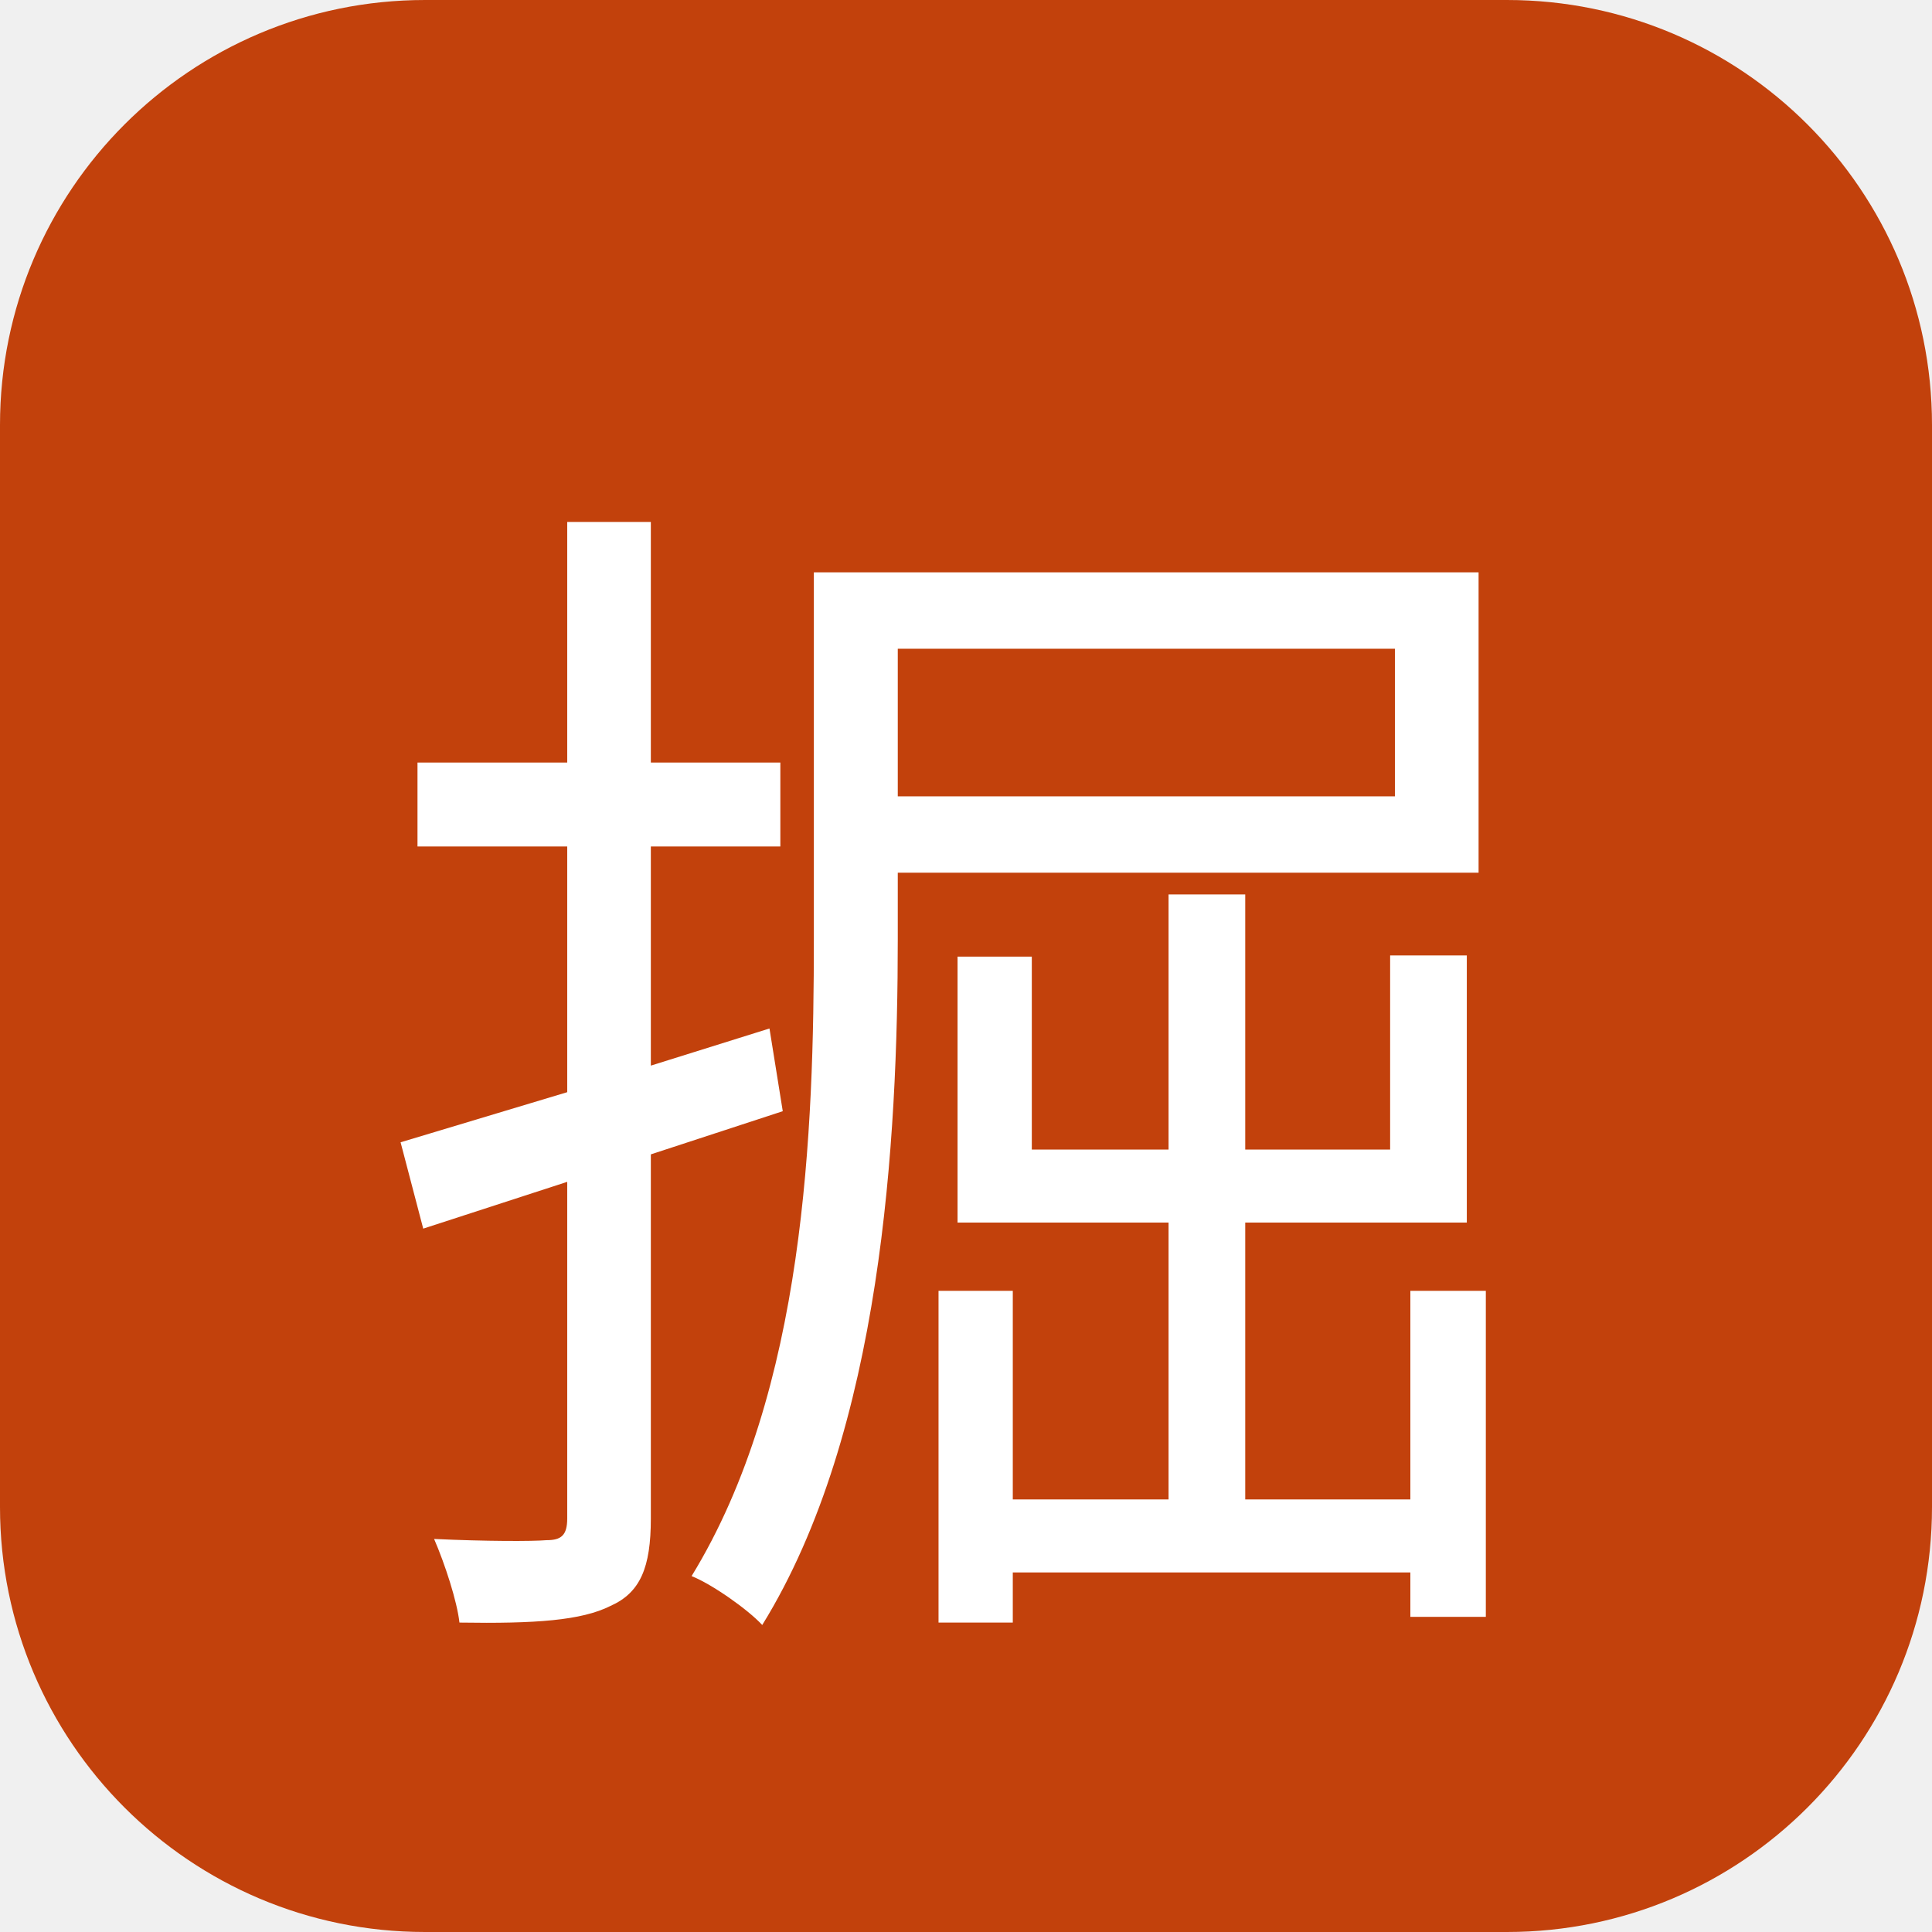
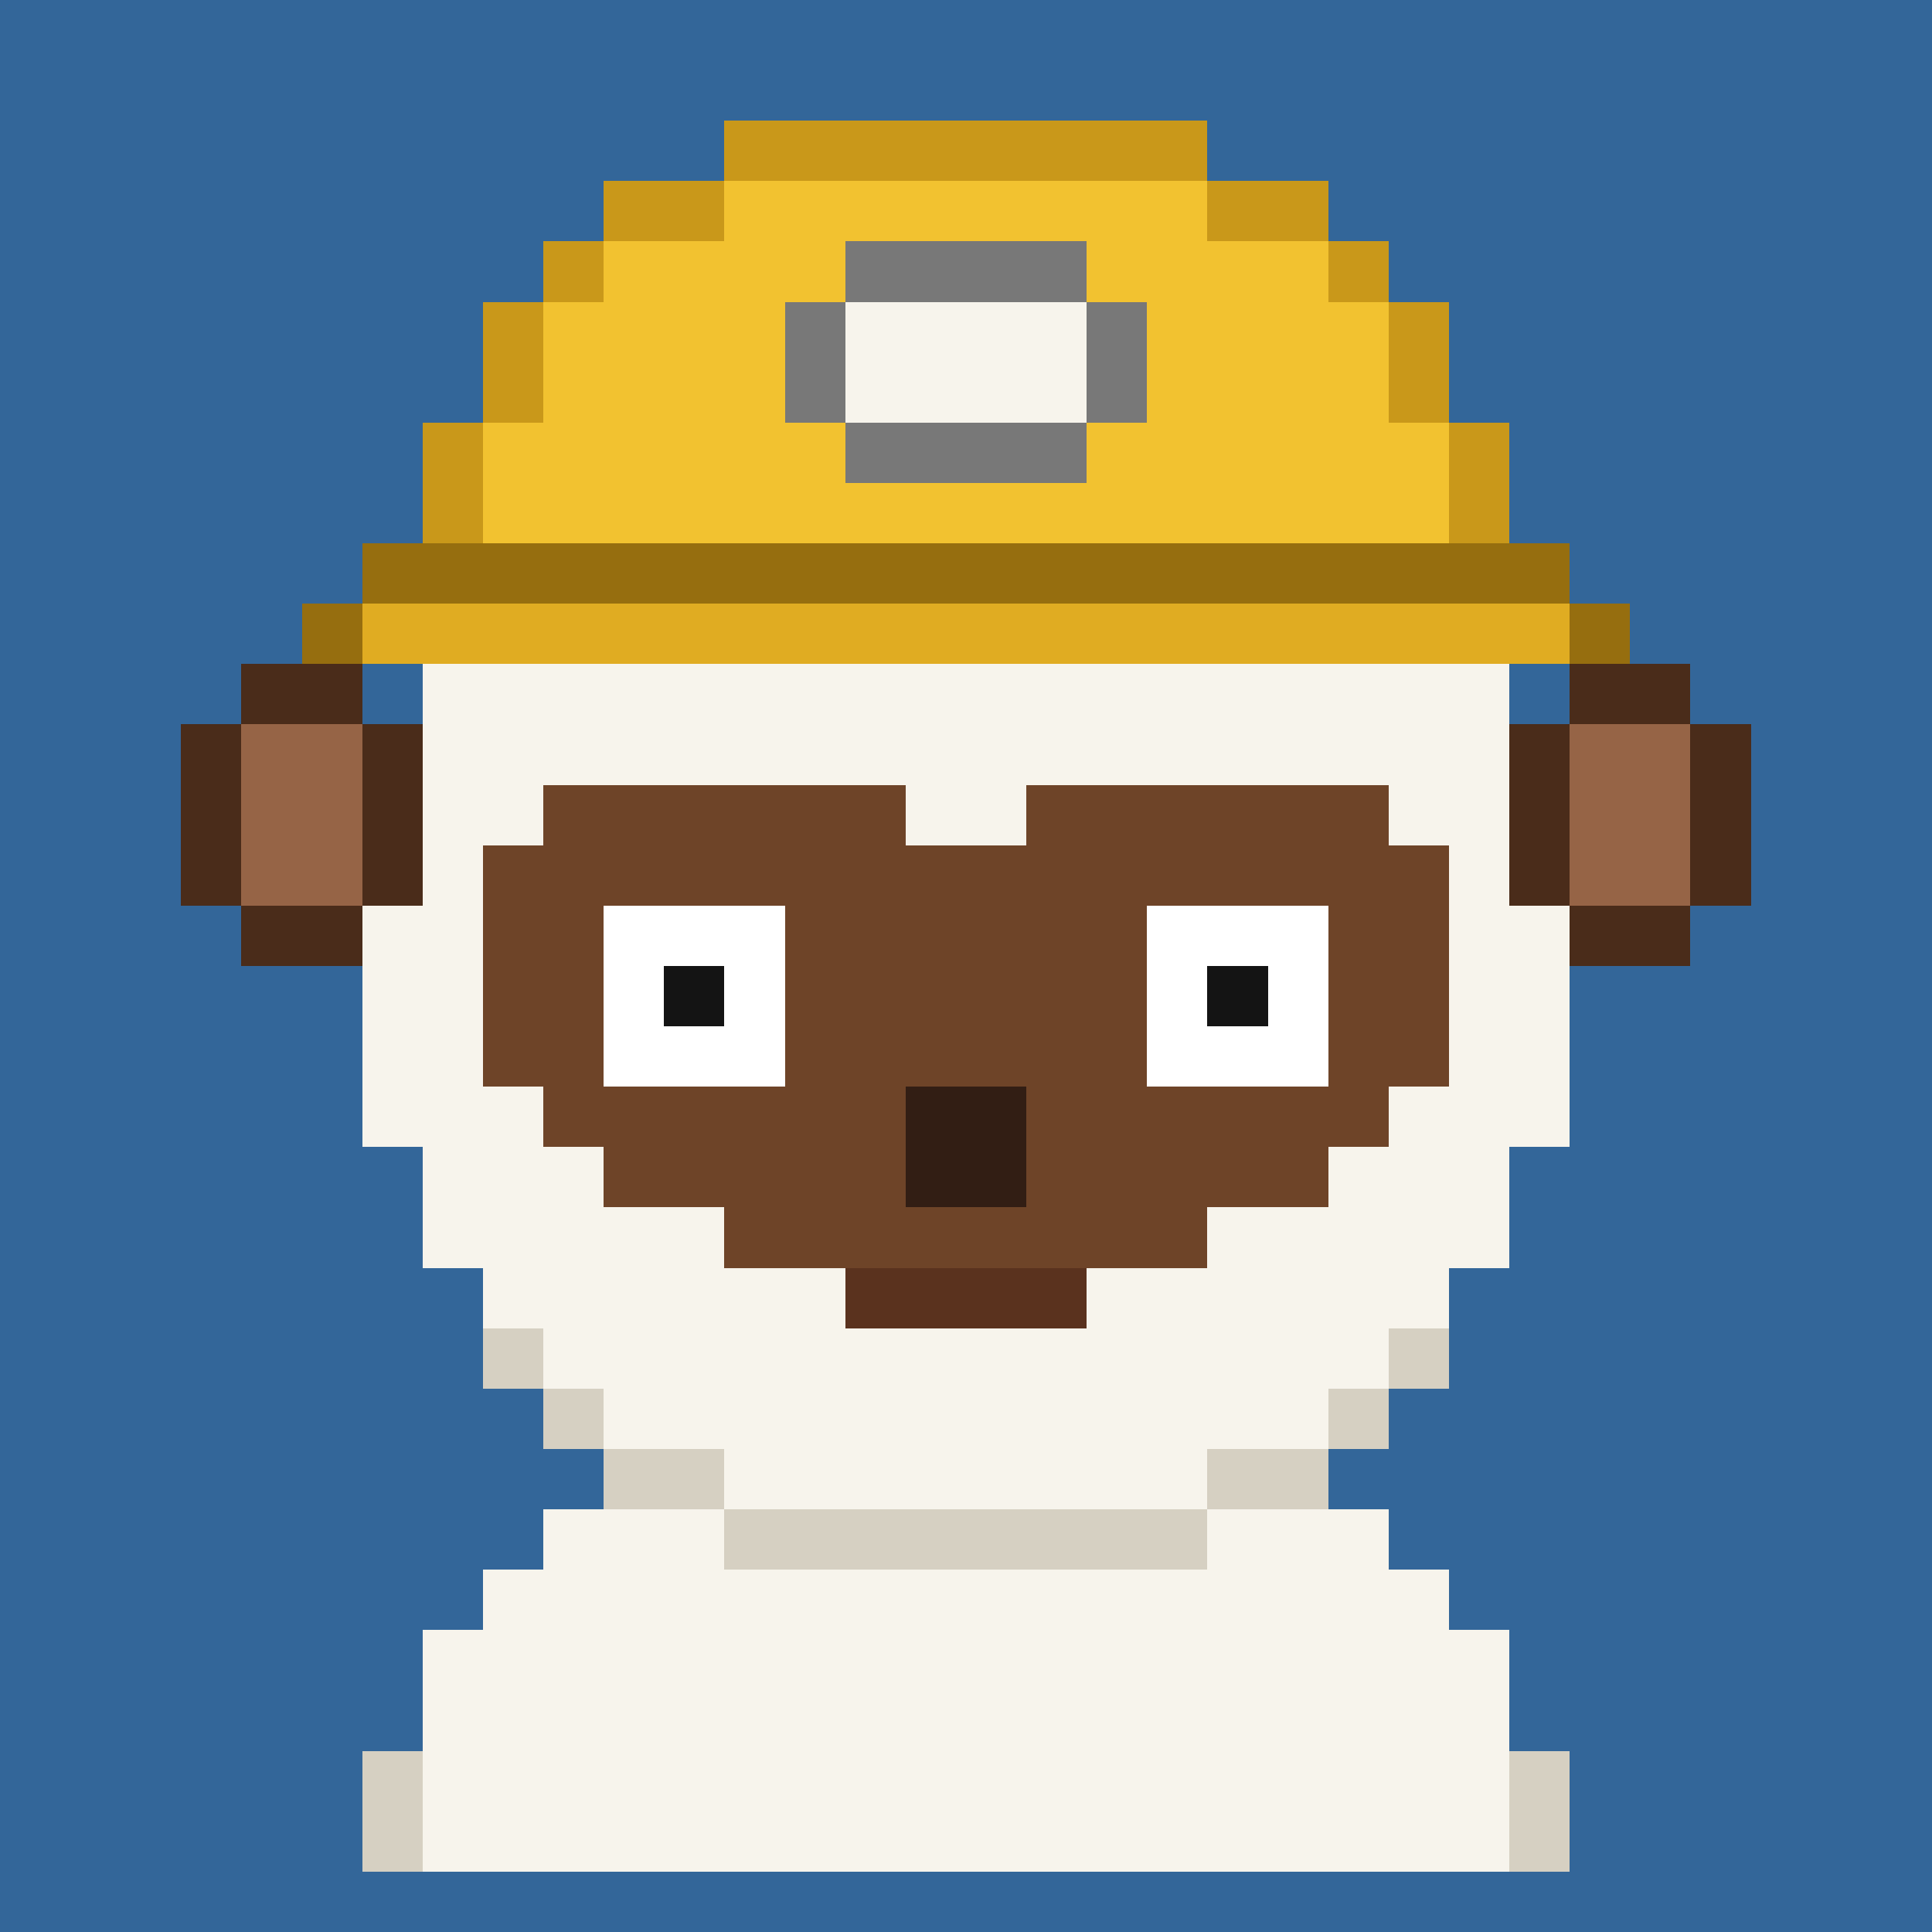
- <svg xmlns="http://www.w3.org/2000/svg" viewBox="0 0 100 100">
-   <rect width="100" height="100" rx="22" fill="#c2410c" />
-   <text x="50" y="52" font-size="62" text-anchor="middle" dominant-baseline="central" fill="#fff" font-family="'Hiragino Sans','Noto Sans JP',sans-serif">掘</text>
+ <svg xmlns="http://www.w3.org/2000/svg" viewBox="0 0 32 32" shape-rendering="crispEdges">
+   <rect width="32" height="32" fill="#336699" />
+   <rect x="12" y="2" width="1" height="1" fill="#c9981a" />
+   <rect x="13" y="2" width="1" height="1" fill="#c9981a" />
+   <rect x="14" y="2" width="1" height="1" fill="#c9981a" />
+   <rect x="15" y="2" width="1" height="1" fill="#c9981a" />
+   <rect x="16" y="2" width="1" height="1" fill="#c9981a" />
+   <rect x="17" y="2" width="1" height="1" fill="#c9981a" />
+   <rect x="18" y="2" width="1" height="1" fill="#c9981a" />
+   <rect x="19" y="2" width="1" height="1" fill="#c9981a" />
+   <rect x="10" y="3" width="1" height="1" fill="#c9981a" />
+   <rect x="11" y="3" width="1" height="1" fill="#c9981a" />
+   <rect x="12" y="3" width="1" height="1" fill="#f2c230" />
+   <rect x="13" y="3" width="1" height="1" fill="#f2c230" />
+   <rect x="14" y="3" width="1" height="1" fill="#f2c230" />
+   <rect x="15" y="3" width="1" height="1" fill="#f2c230" />
+   <rect x="16" y="3" width="1" height="1" fill="#f2c230" />
+   <rect x="17" y="3" width="1" height="1" fill="#f2c230" />
+   <rect x="18" y="3" width="1" height="1" fill="#f2c230" />
+   <rect x="19" y="3" width="1" height="1" fill="#f2c230" />
+   <rect x="20" y="3" width="1" height="1" fill="#c9981a" />
+   <rect x="21" y="3" width="1" height="1" fill="#c9981a" />
+   <rect x="9" y="4" width="1" height="1" fill="#c9981a" />
+   <rect x="10" y="4" width="1" height="1" fill="#f2c230" />
+   <rect x="11" y="4" width="1" height="1" fill="#f2c230" />
+   <rect x="12" y="4" width="1" height="1" fill="#f2c230" />
+   <rect x="13" y="4" width="1" height="1" fill="#f2c230" />
+   <rect x="14" y="4" width="1" height="1" fill="#787878" />
+   <rect x="15" y="4" width="1" height="1" fill="#787878" />
+   <rect x="16" y="4" width="1" height="1" fill="#787878" />
+   <rect x="17" y="4" width="1" height="1" fill="#787878" />
+   <rect x="18" y="4" width="1" height="1" fill="#f2c230" />
+   <rect x="19" y="4" width="1" height="1" fill="#f2c230" />
+   <rect x="20" y="4" width="1" height="1" fill="#f2c230" />
+   <rect x="21" y="4" width="1" height="1" fill="#f2c230" />
+   <rect x="22" y="4" width="1" height="1" fill="#c9981a" />
+   <rect x="8" y="5" width="1" height="1" fill="#c9981a" />
+   <rect x="9" y="5" width="1" height="1" fill="#f2c230" />
+   <rect x="10" y="5" width="1" height="1" fill="#f2c230" />
+   <rect x="11" y="5" width="1" height="1" fill="#f2c230" />
+   <rect x="12" y="5" width="1" height="1" fill="#f2c230" />
+   <rect x="13" y="5" width="1" height="1" fill="#787878" />
+   <rect x="14" y="5" width="1" height="1" fill="#f7f4ec" />
+   <rect x="15" y="5" width="1" height="1" fill="#f7f4ec" />
+   <rect x="16" y="5" width="1" height="1" fill="#f7f4ec" />
+   <rect x="17" y="5" width="1" height="1" fill="#f7f4ec" />
+   <rect x="18" y="5" width="1" height="1" fill="#787878" />
+   <rect x="19" y="5" width="1" height="1" fill="#f2c230" />
+   <rect x="20" y="5" width="1" height="1" fill="#f2c230" />
+   <rect x="21" y="5" width="1" height="1" fill="#f2c230" />
+   <rect x="22" y="5" width="1" height="1" fill="#f2c230" />
+   <rect x="23" y="5" width="1" height="1" fill="#c9981a" />
+   <rect x="8" y="6" width="1" height="1" fill="#c9981a" />
+   <rect x="9" y="6" width="1" height="1" fill="#f2c230" />
+   <rect x="10" y="6" width="1" height="1" fill="#f2c230" />
+   <rect x="11" y="6" width="1" height="1" fill="#f2c230" />
+   <rect x="12" y="6" width="1" height="1" fill="#f2c230" />
+   <rect x="13" y="6" width="1" height="1" fill="#787878" />
+   <rect x="14" y="6" width="1" height="1" fill="#f7f4ec" />
+   <rect x="15" y="6" width="1" height="1" fill="#f7f4ec" />
+   <rect x="16" y="6" width="1" height="1" fill="#f7f4ec" />
+   <rect x="17" y="6" width="1" height="1" fill="#f7f4ec" />
+   <rect x="18" y="6" width="1" height="1" fill="#787878" />
+   <rect x="19" y="6" width="1" height="1" fill="#f2c230" />
+   <rect x="20" y="6" width="1" height="1" fill="#f2c230" />
+   <rect x="21" y="6" width="1" height="1" fill="#f2c230" />
+   <rect x="22" y="6" width="1" height="1" fill="#f2c230" />
+   <rect x="23" y="6" width="1" height="1" fill="#c9981a" />
+   <rect x="7" y="7" width="1" height="1" fill="#c9981a" />
+   <rect x="8" y="7" width="1" height="1" fill="#f2c230" />
+   <rect x="9" y="7" width="1" height="1" fill="#f2c230" />
+   <rect x="10" y="7" width="1" height="1" fill="#f2c230" />
+   <rect x="11" y="7" width="1" height="1" fill="#f2c230" />
+   <rect x="12" y="7" width="1" height="1" fill="#f2c230" />
+   <rect x="13" y="7" width="1" height="1" fill="#f2c230" />
+   <rect x="14" y="7" width="1" height="1" fill="#787878" />
+   <rect x="15" y="7" width="1" height="1" fill="#787878" />
+   <rect x="16" y="7" width="1" height="1" fill="#787878" />
+   <rect x="17" y="7" width="1" height="1" fill="#787878" />
+   <rect x="18" y="7" width="1" height="1" fill="#f2c230" />
+   <rect x="19" y="7" width="1" height="1" fill="#f2c230" />
+   <rect x="20" y="7" width="1" height="1" fill="#f2c230" />
+   <rect x="21" y="7" width="1" height="1" fill="#f2c230" />
+   <rect x="22" y="7" width="1" height="1" fill="#f2c230" />
+   <rect x="23" y="7" width="1" height="1" fill="#f2c230" />
+   <rect x="24" y="7" width="1" height="1" fill="#c9981a" />
+   <rect x="7" y="8" width="1" height="1" fill="#c9981a" />
+   <rect x="8" y="8" width="1" height="1" fill="#f2c230" />
+   <rect x="9" y="8" width="1" height="1" fill="#f2c230" />
+   <rect x="10" y="8" width="1" height="1" fill="#f2c230" />
+   <rect x="11" y="8" width="1" height="1" fill="#f2c230" />
+   <rect x="12" y="8" width="1" height="1" fill="#f2c230" />
+   <rect x="13" y="8" width="1" height="1" fill="#f2c230" />
+   <rect x="14" y="8" width="1" height="1" fill="#f2c230" />
+   <rect x="15" y="8" width="1" height="1" fill="#f2c230" />
+   <rect x="16" y="8" width="1" height="1" fill="#f2c230" />
+   <rect x="17" y="8" width="1" height="1" fill="#f2c230" />
+   <rect x="18" y="8" width="1" height="1" fill="#f2c230" />
+   <rect x="19" y="8" width="1" height="1" fill="#f2c230" />
+   <rect x="20" y="8" width="1" height="1" fill="#f2c230" />
+   <rect x="21" y="8" width="1" height="1" fill="#f2c230" />
+   <rect x="22" y="8" width="1" height="1" fill="#f2c230" />
+   <rect x="23" y="8" width="1" height="1" fill="#f2c230" />
+   <rect x="24" y="8" width="1" height="1" fill="#c9981a" />
+   <rect x="6" y="9" width="1" height="1" fill="#966e0f" />
+   <rect x="7" y="9" width="1" height="1" fill="#966e0f" />
+   <rect x="8" y="9" width="1" height="1" fill="#966e0f" />
+   <rect x="9" y="9" width="1" height="1" fill="#966e0f" />
+   <rect x="10" y="9" width="1" height="1" fill="#966e0f" />
+   <rect x="11" y="9" width="1" height="1" fill="#966e0f" />
+   <rect x="12" y="9" width="1" height="1" fill="#966e0f" />
+   <rect x="13" y="9" width="1" height="1" fill="#966e0f" />
+   <rect x="14" y="9" width="1" height="1" fill="#966e0f" />
+   <rect x="15" y="9" width="1" height="1" fill="#966e0f" />
+   <rect x="16" y="9" width="1" height="1" fill="#966e0f" />
+   <rect x="17" y="9" width="1" height="1" fill="#966e0f" />
+   <rect x="18" y="9" width="1" height="1" fill="#966e0f" />
+   <rect x="19" y="9" width="1" height="1" fill="#966e0f" />
+   <rect x="20" y="9" width="1" height="1" fill="#966e0f" />
+   <rect x="21" y="9" width="1" height="1" fill="#966e0f" />
+   <rect x="22" y="9" width="1" height="1" fill="#966e0f" />
+   <rect x="23" y="9" width="1" height="1" fill="#966e0f" />
+   <rect x="24" y="9" width="1" height="1" fill="#966e0f" />
+   <rect x="25" y="9" width="1" height="1" fill="#966e0f" />
+   <rect x="5" y="10" width="1" height="1" fill="#966e0f" />
+   <rect x="6" y="10" width="1" height="1" fill="#e0ac22" />
+   <rect x="7" y="10" width="1" height="1" fill="#e0ac22" />
+   <rect x="8" y="10" width="1" height="1" fill="#e0ac22" />
+   <rect x="9" y="10" width="1" height="1" fill="#e0ac22" />
+   <rect x="10" y="10" width="1" height="1" fill="#e0ac22" />
+   <rect x="11" y="10" width="1" height="1" fill="#e0ac22" />
+   <rect x="12" y="10" width="1" height="1" fill="#e0ac22" />
+   <rect x="13" y="10" width="1" height="1" fill="#e0ac22" />
+   <rect x="14" y="10" width="1" height="1" fill="#e0ac22" />
+   <rect x="15" y="10" width="1" height="1" fill="#e0ac22" />
+   <rect x="16" y="10" width="1" height="1" fill="#e0ac22" />
+   <rect x="17" y="10" width="1" height="1" fill="#e0ac22" />
+   <rect x="18" y="10" width="1" height="1" fill="#e0ac22" />
+   <rect x="19" y="10" width="1" height="1" fill="#e0ac22" />
+   <rect x="20" y="10" width="1" height="1" fill="#e0ac22" />
+   <rect x="21" y="10" width="1" height="1" fill="#e0ac22" />
+   <rect x="22" y="10" width="1" height="1" fill="#e0ac22" />
+   <rect x="23" y="10" width="1" height="1" fill="#e0ac22" />
+   <rect x="24" y="10" width="1" height="1" fill="#e0ac22" />
+   <rect x="25" y="10" width="1" height="1" fill="#e0ac22" />
+   <rect x="26" y="10" width="1" height="1" fill="#966e0f" />
+   <rect x="4" y="11" width="1" height="1" fill="#4a2c1a" />
+   <rect x="5" y="11" width="1" height="1" fill="#4a2c1a" />
+   <rect x="7" y="11" width="1" height="1" fill="#f7f4ec" />
+   <rect x="8" y="11" width="1" height="1" fill="#f7f4ec" />
+   <rect x="9" y="11" width="1" height="1" fill="#f7f4ec" />
+   <rect x="10" y="11" width="1" height="1" fill="#f7f4ec" />
+   <rect x="11" y="11" width="1" height="1" fill="#f7f4ec" />
+   <rect x="12" y="11" width="1" height="1" fill="#f7f4ec" />
+   <rect x="13" y="11" width="1" height="1" fill="#f7f4ec" />
+   <rect x="14" y="11" width="1" height="1" fill="#f7f4ec" />
+   <rect x="15" y="11" width="1" height="1" fill="#f7f4ec" />
+   <rect x="16" y="11" width="1" height="1" fill="#f7f4ec" />
+   <rect x="17" y="11" width="1" height="1" fill="#f7f4ec" />
+   <rect x="18" y="11" width="1" height="1" fill="#f7f4ec" />
+   <rect x="19" y="11" width="1" height="1" fill="#f7f4ec" />
+   <rect x="20" y="11" width="1" height="1" fill="#f7f4ec" />
+   <rect x="21" y="11" width="1" height="1" fill="#f7f4ec" />
+   <rect x="22" y="11" width="1" height="1" fill="#f7f4ec" />
+   <rect x="23" y="11" width="1" height="1" fill="#f7f4ec" />
+   <rect x="24" y="11" width="1" height="1" fill="#f7f4ec" />
+   <rect x="26" y="11" width="1" height="1" fill="#4a2c1a" />
+   <rect x="27" y="11" width="1" height="1" fill="#4a2c1a" />
+   <rect x="3" y="12" width="1" height="1" fill="#4a2c1a" />
+   <rect x="4" y="12" width="1" height="1" fill="#966446" />
+   <rect x="5" y="12" width="1" height="1" fill="#966446" />
+   <rect x="6" y="12" width="1" height="1" fill="#4a2c1a" />
+   <rect x="7" y="12" width="1" height="1" fill="#f7f4ec" />
+   <rect x="8" y="12" width="1" height="1" fill="#f7f4ec" />
+   <rect x="9" y="12" width="1" height="1" fill="#f7f4ec" />
+   <rect x="10" y="12" width="1" height="1" fill="#f7f4ec" />
+   <rect x="11" y="12" width="1" height="1" fill="#f7f4ec" />
+   <rect x="12" y="12" width="1" height="1" fill="#f7f4ec" />
+   <rect x="13" y="12" width="1" height="1" fill="#f7f4ec" />
+   <rect x="14" y="12" width="1" height="1" fill="#f7f4ec" />
+   <rect x="15" y="12" width="1" height="1" fill="#f7f4ec" />
+   <rect x="16" y="12" width="1" height="1" fill="#f7f4ec" />
+   <rect x="17" y="12" width="1" height="1" fill="#f7f4ec" />
+   <rect x="18" y="12" width="1" height="1" fill="#f7f4ec" />
+   <rect x="19" y="12" width="1" height="1" fill="#f7f4ec" />
+   <rect x="20" y="12" width="1" height="1" fill="#f7f4ec" />
+   <rect x="21" y="12" width="1" height="1" fill="#f7f4ec" />
+   <rect x="22" y="12" width="1" height="1" fill="#f7f4ec" />
+   <rect x="23" y="12" width="1" height="1" fill="#f7f4ec" />
+   <rect x="24" y="12" width="1" height="1" fill="#f7f4ec" />
+   <rect x="25" y="12" width="1" height="1" fill="#4a2c1a" />
+   <rect x="26" y="12" width="1" height="1" fill="#966446" />
+   <rect x="27" y="12" width="1" height="1" fill="#966446" />
+   <rect x="28" y="12" width="1" height="1" fill="#4a2c1a" />
+   <rect x="3" y="13" width="1" height="1" fill="#4a2c1a" />
+   <rect x="4" y="13" width="1" height="1" fill="#966446" />
+   <rect x="5" y="13" width="1" height="1" fill="#966446" />
+   <rect x="6" y="13" width="1" height="1" fill="#4a2c1a" />
+   <rect x="7" y="13" width="1" height="1" fill="#f7f4ec" />
+   <rect x="8" y="13" width="1" height="1" fill="#f7f4ec" />
+   <rect x="9" y="13" width="1" height="1" fill="#6e4428" />
+   <rect x="10" y="13" width="1" height="1" fill="#6e4428" />
+   <rect x="11" y="13" width="1" height="1" fill="#6e4428" />
+   <rect x="12" y="13" width="1" height="1" fill="#6e4428" />
+   <rect x="13" y="13" width="1" height="1" fill="#6e4428" />
+   <rect x="14" y="13" width="1" height="1" fill="#6e4428" />
+   <rect x="15" y="13" width="1" height="1" fill="#f7f4ec" />
+   <rect x="16" y="13" width="1" height="1" fill="#f7f4ec" />
+   <rect x="17" y="13" width="1" height="1" fill="#6e4428" />
+   <rect x="18" y="13" width="1" height="1" fill="#6e4428" />
+   <rect x="19" y="13" width="1" height="1" fill="#6e4428" />
+   <rect x="20" y="13" width="1" height="1" fill="#6e4428" />
+   <rect x="21" y="13" width="1" height="1" fill="#6e4428" />
+   <rect x="22" y="13" width="1" height="1" fill="#6e4428" />
+   <rect x="23" y="13" width="1" height="1" fill="#f7f4ec" />
+   <rect x="24" y="13" width="1" height="1" fill="#f7f4ec" />
+   <rect x="25" y="13" width="1" height="1" fill="#4a2c1a" />
+   <rect x="26" y="13" width="1" height="1" fill="#966446" />
+   <rect x="27" y="13" width="1" height="1" fill="#966446" />
+   <rect x="28" y="13" width="1" height="1" fill="#4a2c1a" />
+   <rect x="3" y="14" width="1" height="1" fill="#4a2c1a" />
+   <rect x="4" y="14" width="1" height="1" fill="#966446" />
+   <rect x="5" y="14" width="1" height="1" fill="#966446" />
+   <rect x="6" y="14" width="1" height="1" fill="#4a2c1a" />
+   <rect x="7" y="14" width="1" height="1" fill="#f7f4ec" />
+   <rect x="8" y="14" width="1" height="1" fill="#6e4428" />
+   <rect x="9" y="14" width="1" height="1" fill="#6e4428" />
+   <rect x="10" y="14" width="1" height="1" fill="#6e4428" />
+   <rect x="11" y="14" width="1" height="1" fill="#6e4428" />
+   <rect x="12" y="14" width="1" height="1" fill="#6e4428" />
+   <rect x="13" y="14" width="1" height="1" fill="#6e4428" />
+   <rect x="14" y="14" width="1" height="1" fill="#6e4428" />
+   <rect x="15" y="14" width="1" height="1" fill="#6e4428" />
+   <rect x="16" y="14" width="1" height="1" fill="#6e4428" />
+   <rect x="17" y="14" width="1" height="1" fill="#6e4428" />
+   <rect x="18" y="14" width="1" height="1" fill="#6e4428" />
+   <rect x="19" y="14" width="1" height="1" fill="#6e4428" />
+   <rect x="20" y="14" width="1" height="1" fill="#6e4428" />
+   <rect x="21" y="14" width="1" height="1" fill="#6e4428" />
+   <rect x="22" y="14" width="1" height="1" fill="#6e4428" />
+   <rect x="23" y="14" width="1" height="1" fill="#6e4428" />
+   <rect x="24" y="14" width="1" height="1" fill="#f7f4ec" />
+   <rect x="25" y="14" width="1" height="1" fill="#4a2c1a" />
+   <rect x="26" y="14" width="1" height="1" fill="#966446" />
+   <rect x="27" y="14" width="1" height="1" fill="#966446" />
+   <rect x="28" y="14" width="1" height="1" fill="#4a2c1a" />
+   <rect x="4" y="15" width="1" height="1" fill="#4a2c1a" />
+   <rect x="5" y="15" width="1" height="1" fill="#4a2c1a" />
+   <rect x="6" y="15" width="1" height="1" fill="#f7f4ec" />
+   <rect x="7" y="15" width="1" height="1" fill="#f7f4ec" />
+   <rect x="8" y="15" width="1" height="1" fill="#6e4428" />
+   <rect x="9" y="15" width="1" height="1" fill="#6e4428" />
+   <rect x="10" y="15" width="1" height="1" fill="#ffffff" />
+   <rect x="11" y="15" width="1" height="1" fill="#ffffff" />
+   <rect x="12" y="15" width="1" height="1" fill="#ffffff" />
+   <rect x="13" y="15" width="1" height="1" fill="#6e4428" />
+   <rect x="14" y="15" width="1" height="1" fill="#6e4428" />
+   <rect x="15" y="15" width="1" height="1" fill="#6e4428" />
+   <rect x="16" y="15" width="1" height="1" fill="#6e4428" />
+   <rect x="17" y="15" width="1" height="1" fill="#6e4428" />
+   <rect x="18" y="15" width="1" height="1" fill="#6e4428" />
+   <rect x="19" y="15" width="1" height="1" fill="#ffffff" />
+   <rect x="20" y="15" width="1" height="1" fill="#ffffff" />
+   <rect x="21" y="15" width="1" height="1" fill="#ffffff" />
+   <rect x="22" y="15" width="1" height="1" fill="#6e4428" />
+   <rect x="23" y="15" width="1" height="1" fill="#6e4428" />
+   <rect x="24" y="15" width="1" height="1" fill="#f7f4ec" />
+   <rect x="25" y="15" width="1" height="1" fill="#f7f4ec" />
+   <rect x="26" y="15" width="1" height="1" fill="#4a2c1a" />
+   <rect x="27" y="15" width="1" height="1" fill="#4a2c1a" />
+   <rect x="6" y="16" width="1" height="1" fill="#f7f4ec" />
+   <rect x="7" y="16" width="1" height="1" fill="#f7f4ec" />
+   <rect x="8" y="16" width="1" height="1" fill="#6e4428" />
+   <rect x="9" y="16" width="1" height="1" fill="#6e4428" />
+   <rect x="10" y="16" width="1" height="1" fill="#ffffff" />
+   <rect x="11" y="16" width="1" height="1" fill="#141414" />
+   <rect x="12" y="16" width="1" height="1" fill="#ffffff" />
+   <rect x="13" y="16" width="1" height="1" fill="#6e4428" />
+   <rect x="14" y="16" width="1" height="1" fill="#6e4428" />
+   <rect x="15" y="16" width="1" height="1" fill="#6e4428" />
+   <rect x="16" y="16" width="1" height="1" fill="#6e4428" />
+   <rect x="17" y="16" width="1" height="1" fill="#6e4428" />
+   <rect x="18" y="16" width="1" height="1" fill="#6e4428" />
+   <rect x="19" y="16" width="1" height="1" fill="#ffffff" />
+   <rect x="20" y="16" width="1" height="1" fill="#141414" />
+   <rect x="21" y="16" width="1" height="1" fill="#ffffff" />
+   <rect x="22" y="16" width="1" height="1" fill="#6e4428" />
+   <rect x="23" y="16" width="1" height="1" fill="#6e4428" />
+   <rect x="24" y="16" width="1" height="1" fill="#f7f4ec" />
+   <rect x="25" y="16" width="1" height="1" fill="#f7f4ec" />
+   <rect x="6" y="17" width="1" height="1" fill="#f7f4ec" />
+   <rect x="7" y="17" width="1" height="1" fill="#f7f4ec" />
+   <rect x="8" y="17" width="1" height="1" fill="#6e4428" />
+   <rect x="9" y="17" width="1" height="1" fill="#6e4428" />
+   <rect x="10" y="17" width="1" height="1" fill="#ffffff" />
+   <rect x="11" y="17" width="1" height="1" fill="#ffffff" />
+   <rect x="12" y="17" width="1" height="1" fill="#ffffff" />
+   <rect x="13" y="17" width="1" height="1" fill="#6e4428" />
+   <rect x="14" y="17" width="1" height="1" fill="#6e4428" />
+   <rect x="15" y="17" width="1" height="1" fill="#6e4428" />
+   <rect x="16" y="17" width="1" height="1" fill="#6e4428" />
+   <rect x="17" y="17" width="1" height="1" fill="#6e4428" />
+   <rect x="18" y="17" width="1" height="1" fill="#6e4428" />
+   <rect x="19" y="17" width="1" height="1" fill="#ffffff" />
+   <rect x="20" y="17" width="1" height="1" fill="#ffffff" />
+   <rect x="21" y="17" width="1" height="1" fill="#ffffff" />
+   <rect x="22" y="17" width="1" height="1" fill="#6e4428" />
+   <rect x="23" y="17" width="1" height="1" fill="#6e4428" />
+   <rect x="24" y="17" width="1" height="1" fill="#f7f4ec" />
+   <rect x="25" y="17" width="1" height="1" fill="#f7f4ec" />
+   <rect x="6" y="18" width="1" height="1" fill="#f7f4ec" />
+   <rect x="7" y="18" width="1" height="1" fill="#f7f4ec" />
+   <rect x="8" y="18" width="1" height="1" fill="#f7f4ec" />
+   <rect x="9" y="18" width="1" height="1" fill="#6e4428" />
+   <rect x="10" y="18" width="1" height="1" fill="#6e4428" />
+   <rect x="11" y="18" width="1" height="1" fill="#6e4428" />
+   <rect x="12" y="18" width="1" height="1" fill="#6e4428" />
+   <rect x="13" y="18" width="1" height="1" fill="#6e4428" />
+   <rect x="14" y="18" width="1" height="1" fill="#6e4428" />
+   <rect x="15" y="18" width="1" height="1" fill="#321e14" />
+   <rect x="16" y="18" width="1" height="1" fill="#321e14" />
+   <rect x="17" y="18" width="1" height="1" fill="#6e4428" />
+   <rect x="18" y="18" width="1" height="1" fill="#6e4428" />
+   <rect x="19" y="18" width="1" height="1" fill="#6e4428" />
+   <rect x="20" y="18" width="1" height="1" fill="#6e4428" />
+   <rect x="21" y="18" width="1" height="1" fill="#6e4428" />
+   <rect x="22" y="18" width="1" height="1" fill="#6e4428" />
+   <rect x="23" y="18" width="1" height="1" fill="#f7f4ec" />
+   <rect x="24" y="18" width="1" height="1" fill="#f7f4ec" />
+   <rect x="25" y="18" width="1" height="1" fill="#f7f4ec" />
+   <rect x="7" y="19" width="1" height="1" fill="#f7f4ec" />
+   <rect x="8" y="19" width="1" height="1" fill="#f7f4ec" />
+   <rect x="9" y="19" width="1" height="1" fill="#f7f4ec" />
+   <rect x="10" y="19" width="1" height="1" fill="#6e4428" />
+   <rect x="11" y="19" width="1" height="1" fill="#6e4428" />
+   <rect x="12" y="19" width="1" height="1" fill="#6e4428" />
+   <rect x="13" y="19" width="1" height="1" fill="#6e4428" />
+   <rect x="14" y="19" width="1" height="1" fill="#6e4428" />
+   <rect x="15" y="19" width="1" height="1" fill="#321e14" />
+   <rect x="16" y="19" width="1" height="1" fill="#321e14" />
+   <rect x="17" y="19" width="1" height="1" fill="#6e4428" />
+   <rect x="18" y="19" width="1" height="1" fill="#6e4428" />
+   <rect x="19" y="19" width="1" height="1" fill="#6e4428" />
+   <rect x="20" y="19" width="1" height="1" fill="#6e4428" />
+   <rect x="21" y="19" width="1" height="1" fill="#6e4428" />
+   <rect x="22" y="19" width="1" height="1" fill="#f7f4ec" />
+   <rect x="23" y="19" width="1" height="1" fill="#f7f4ec" />
+   <rect x="24" y="19" width="1" height="1" fill="#f7f4ec" />
+   <rect x="7" y="20" width="1" height="1" fill="#f7f4ec" />
+   <rect x="8" y="20" width="1" height="1" fill="#f7f4ec" />
+   <rect x="9" y="20" width="1" height="1" fill="#f7f4ec" />
+   <rect x="10" y="20" width="1" height="1" fill="#f7f4ec" />
+   <rect x="11" y="20" width="1" height="1" fill="#f7f4ec" />
+   <rect x="12" y="20" width="1" height="1" fill="#6e4428" />
+   <rect x="13" y="20" width="1" height="1" fill="#6e4428" />
+   <rect x="14" y="20" width="1" height="1" fill="#6e4428" />
+   <rect x="15" y="20" width="1" height="1" fill="#6e4428" />
+   <rect x="16" y="20" width="1" height="1" fill="#6e4428" />
+   <rect x="17" y="20" width="1" height="1" fill="#6e4428" />
+   <rect x="18" y="20" width="1" height="1" fill="#6e4428" />
+   <rect x="19" y="20" width="1" height="1" fill="#6e4428" />
+   <rect x="20" y="20" width="1" height="1" fill="#f7f4ec" />
+   <rect x="21" y="20" width="1" height="1" fill="#f7f4ec" />
+   <rect x="22" y="20" width="1" height="1" fill="#f7f4ec" />
+   <rect x="23" y="20" width="1" height="1" fill="#f7f4ec" />
+   <rect x="24" y="20" width="1" height="1" fill="#f7f4ec" />
+   <rect x="8" y="21" width="1" height="1" fill="#f7f4ec" />
+   <rect x="9" y="21" width="1" height="1" fill="#f7f4ec" />
+   <rect x="10" y="21" width="1" height="1" fill="#f7f4ec" />
+   <rect x="11" y="21" width="1" height="1" fill="#f7f4ec" />
+   <rect x="12" y="21" width="1" height="1" fill="#f7f4ec" />
+   <rect x="13" y="21" width="1" height="1" fill="#f7f4ec" />
+   <rect x="14" y="21" width="1" height="1" fill="#5a321e" />
+   <rect x="15" y="21" width="1" height="1" fill="#5a321e" />
+   <rect x="16" y="21" width="1" height="1" fill="#5a321e" />
+   <rect x="17" y="21" width="1" height="1" fill="#5a321e" />
+   <rect x="18" y="21" width="1" height="1" fill="#f7f4ec" />
+   <rect x="19" y="21" width="1" height="1" fill="#f7f4ec" />
+   <rect x="20" y="21" width="1" height="1" fill="#f7f4ec" />
+   <rect x="21" y="21" width="1" height="1" fill="#f7f4ec" />
+   <rect x="22" y="21" width="1" height="1" fill="#f7f4ec" />
+   <rect x="23" y="21" width="1" height="1" fill="#f7f4ec" />
+   <rect x="8" y="22" width="1" height="1" fill="#d6d0c2" />
+   <rect x="9" y="22" width="1" height="1" fill="#f7f4ec" />
+   <rect x="10" y="22" width="1" height="1" fill="#f7f4ec" />
+   <rect x="11" y="22" width="1" height="1" fill="#f7f4ec" />
+   <rect x="12" y="22" width="1" height="1" fill="#f7f4ec" />
+   <rect x="13" y="22" width="1" height="1" fill="#f7f4ec" />
+   <rect x="14" y="22" width="1" height="1" fill="#f7f4ec" />
+   <rect x="15" y="22" width="1" height="1" fill="#f7f4ec" />
+   <rect x="16" y="22" width="1" height="1" fill="#f7f4ec" />
+   <rect x="17" y="22" width="1" height="1" fill="#f7f4ec" />
+   <rect x="18" y="22" width="1" height="1" fill="#f7f4ec" />
+   <rect x="19" y="22" width="1" height="1" fill="#f7f4ec" />
+   <rect x="20" y="22" width="1" height="1" fill="#f7f4ec" />
+   <rect x="21" y="22" width="1" height="1" fill="#f7f4ec" />
+   <rect x="22" y="22" width="1" height="1" fill="#f7f4ec" />
+   <rect x="23" y="22" width="1" height="1" fill="#d6d0c2" />
+   <rect x="9" y="23" width="1" height="1" fill="#d6d0c2" />
+   <rect x="10" y="23" width="1" height="1" fill="#f7f4ec" />
+   <rect x="11" y="23" width="1" height="1" fill="#f7f4ec" />
+   <rect x="12" y="23" width="1" height="1" fill="#f7f4ec" />
+   <rect x="13" y="23" width="1" height="1" fill="#f7f4ec" />
+   <rect x="14" y="23" width="1" height="1" fill="#f7f4ec" />
+   <rect x="15" y="23" width="1" height="1" fill="#f7f4ec" />
+   <rect x="16" y="23" width="1" height="1" fill="#f7f4ec" />
+   <rect x="17" y="23" width="1" height="1" fill="#f7f4ec" />
+   <rect x="18" y="23" width="1" height="1" fill="#f7f4ec" />
+   <rect x="19" y="23" width="1" height="1" fill="#f7f4ec" />
+   <rect x="20" y="23" width="1" height="1" fill="#f7f4ec" />
+   <rect x="21" y="23" width="1" height="1" fill="#f7f4ec" />
+   <rect x="22" y="23" width="1" height="1" fill="#d6d0c2" />
+   <rect x="10" y="24" width="1" height="1" fill="#d6d0c2" />
+   <rect x="11" y="24" width="1" height="1" fill="#d6d0c2" />
+   <rect x="12" y="24" width="1" height="1" fill="#f7f4ec" />
+   <rect x="13" y="24" width="1" height="1" fill="#f7f4ec" />
+   <rect x="14" y="24" width="1" height="1" fill="#f7f4ec" />
+   <rect x="15" y="24" width="1" height="1" fill="#f7f4ec" />
+   <rect x="16" y="24" width="1" height="1" fill="#f7f4ec" />
+   <rect x="17" y="24" width="1" height="1" fill="#f7f4ec" />
+   <rect x="18" y="24" width="1" height="1" fill="#f7f4ec" />
+   <rect x="19" y="24" width="1" height="1" fill="#f7f4ec" />
+   <rect x="20" y="24" width="1" height="1" fill="#d6d0c2" />
+   <rect x="21" y="24" width="1" height="1" fill="#d6d0c2" />
+   <rect x="9" y="25" width="1" height="1" fill="#f7f4ec" />
+   <rect x="10" y="25" width="1" height="1" fill="#f7f4ec" />
+   <rect x="11" y="25" width="1" height="1" fill="#f7f4ec" />
+   <rect x="12" y="25" width="1" height="1" fill="#d6d0c2" />
+   <rect x="13" y="25" width="1" height="1" fill="#d6d0c2" />
+   <rect x="14" y="25" width="1" height="1" fill="#d6d0c2" />
+   <rect x="15" y="25" width="1" height="1" fill="#d6d0c2" />
+   <rect x="16" y="25" width="1" height="1" fill="#d6d0c2" />
+   <rect x="17" y="25" width="1" height="1" fill="#d6d0c2" />
+   <rect x="18" y="25" width="1" height="1" fill="#d6d0c2" />
+   <rect x="19" y="25" width="1" height="1" fill="#d6d0c2" />
+   <rect x="20" y="25" width="1" height="1" fill="#f7f4ec" />
+   <rect x="21" y="25" width="1" height="1" fill="#f7f4ec" />
+   <rect x="22" y="25" width="1" height="1" fill="#f7f4ec" />
+   <rect x="8" y="26" width="1" height="1" fill="#f7f4ec" />
+   <rect x="9" y="26" width="1" height="1" fill="#f7f4ec" />
+   <rect x="10" y="26" width="1" height="1" fill="#f7f4ec" />
+   <rect x="11" y="26" width="1" height="1" fill="#f7f4ec" />
+   <rect x="12" y="26" width="1" height="1" fill="#f7f4ec" />
+   <rect x="13" y="26" width="1" height="1" fill="#f7f4ec" />
+   <rect x="14" y="26" width="1" height="1" fill="#f7f4ec" />
+   <rect x="15" y="26" width="1" height="1" fill="#f7f4ec" />
+   <rect x="16" y="26" width="1" height="1" fill="#f7f4ec" />
+   <rect x="17" y="26" width="1" height="1" fill="#f7f4ec" />
+   <rect x="18" y="26" width="1" height="1" fill="#f7f4ec" />
+   <rect x="19" y="26" width="1" height="1" fill="#f7f4ec" />
+   <rect x="20" y="26" width="1" height="1" fill="#f7f4ec" />
+   <rect x="21" y="26" width="1" height="1" fill="#f7f4ec" />
+   <rect x="22" y="26" width="1" height="1" fill="#f7f4ec" />
+   <rect x="23" y="26" width="1" height="1" fill="#f7f4ec" />
+   <rect x="7" y="27" width="1" height="1" fill="#f7f4ec" />
+   <rect x="8" y="27" width="1" height="1" fill="#f7f4ec" />
+   <rect x="9" y="27" width="1" height="1" fill="#f7f4ec" />
+   <rect x="10" y="27" width="1" height="1" fill="#f7f4ec" />
+   <rect x="11" y="27" width="1" height="1" fill="#f7f4ec" />
+   <rect x="12" y="27" width="1" height="1" fill="#f7f4ec" />
+   <rect x="13" y="27" width="1" height="1" fill="#f7f4ec" />
+   <rect x="14" y="27" width="1" height="1" fill="#f7f4ec" />
+   <rect x="15" y="27" width="1" height="1" fill="#f7f4ec" />
+   <rect x="16" y="27" width="1" height="1" fill="#f7f4ec" />
+   <rect x="17" y="27" width="1" height="1" fill="#f7f4ec" />
+   <rect x="18" y="27" width="1" height="1" fill="#f7f4ec" />
+   <rect x="19" y="27" width="1" height="1" fill="#f7f4ec" />
+   <rect x="20" y="27" width="1" height="1" fill="#f7f4ec" />
+   <rect x="21" y="27" width="1" height="1" fill="#f7f4ec" />
+   <rect x="22" y="27" width="1" height="1" fill="#f7f4ec" />
+   <rect x="23" y="27" width="1" height="1" fill="#f7f4ec" />
+   <rect x="24" y="27" width="1" height="1" fill="#f7f4ec" />
+   <rect x="7" y="28" width="1" height="1" fill="#f7f4ec" />
+   <rect x="8" y="28" width="1" height="1" fill="#f7f4ec" />
+   <rect x="9" y="28" width="1" height="1" fill="#f7f4ec" />
+   <rect x="10" y="28" width="1" height="1" fill="#f7f4ec" />
+   <rect x="11" y="28" width="1" height="1" fill="#f7f4ec" />
+   <rect x="12" y="28" width="1" height="1" fill="#f7f4ec" />
+   <rect x="13" y="28" width="1" height="1" fill="#f7f4ec" />
+   <rect x="14" y="28" width="1" height="1" fill="#f7f4ec" />
+   <rect x="15" y="28" width="1" height="1" fill="#f7f4ec" />
+   <rect x="16" y="28" width="1" height="1" fill="#f7f4ec" />
+   <rect x="17" y="28" width="1" height="1" fill="#f7f4ec" />
+   <rect x="18" y="28" width="1" height="1" fill="#f7f4ec" />
+   <rect x="19" y="28" width="1" height="1" fill="#f7f4ec" />
+   <rect x="20" y="28" width="1" height="1" fill="#f7f4ec" />
+   <rect x="21" y="28" width="1" height="1" fill="#f7f4ec" />
+   <rect x="22" y="28" width="1" height="1" fill="#f7f4ec" />
+   <rect x="23" y="28" width="1" height="1" fill="#f7f4ec" />
+   <rect x="24" y="28" width="1" height="1" fill="#f7f4ec" />
+   <rect x="6" y="29" width="1" height="1" fill="#d6d0c2" />
+   <rect x="7" y="29" width="1" height="1" fill="#f7f4ec" />
+   <rect x="8" y="29" width="1" height="1" fill="#f7f4ec" />
+   <rect x="9" y="29" width="1" height="1" fill="#f7f4ec" />
+   <rect x="10" y="29" width="1" height="1" fill="#f7f4ec" />
+   <rect x="11" y="29" width="1" height="1" fill="#f7f4ec" />
+   <rect x="12" y="29" width="1" height="1" fill="#f7f4ec" />
+   <rect x="13" y="29" width="1" height="1" fill="#f7f4ec" />
+   <rect x="14" y="29" width="1" height="1" fill="#f7f4ec" />
+   <rect x="15" y="29" width="1" height="1" fill="#f7f4ec" />
+   <rect x="16" y="29" width="1" height="1" fill="#f7f4ec" />
+   <rect x="17" y="29" width="1" height="1" fill="#f7f4ec" />
+   <rect x="18" y="29" width="1" height="1" fill="#f7f4ec" />
+   <rect x="19" y="29" width="1" height="1" fill="#f7f4ec" />
+   <rect x="20" y="29" width="1" height="1" fill="#f7f4ec" />
+   <rect x="21" y="29" width="1" height="1" fill="#f7f4ec" />
+   <rect x="22" y="29" width="1" height="1" fill="#f7f4ec" />
+   <rect x="23" y="29" width="1" height="1" fill="#f7f4ec" />
+   <rect x="24" y="29" width="1" height="1" fill="#f7f4ec" />
+   <rect x="25" y="29" width="1" height="1" fill="#d6d0c2" />
+   <rect x="6" y="30" width="1" height="1" fill="#d6d0c2" />
+   <rect x="7" y="30" width="1" height="1" fill="#f7f4ec" />
+   <rect x="8" y="30" width="1" height="1" fill="#f7f4ec" />
+   <rect x="9" y="30" width="1" height="1" fill="#f7f4ec" />
+   <rect x="10" y="30" width="1" height="1" fill="#f7f4ec" />
+   <rect x="11" y="30" width="1" height="1" fill="#f7f4ec" />
+   <rect x="12" y="30" width="1" height="1" fill="#f7f4ec" />
+   <rect x="13" y="30" width="1" height="1" fill="#f7f4ec" />
+   <rect x="14" y="30" width="1" height="1" fill="#f7f4ec" />
+   <rect x="15" y="30" width="1" height="1" fill="#f7f4ec" />
+   <rect x="16" y="30" width="1" height="1" fill="#f7f4ec" />
+   <rect x="17" y="30" width="1" height="1" fill="#f7f4ec" />
+   <rect x="18" y="30" width="1" height="1" fill="#f7f4ec" />
+   <rect x="19" y="30" width="1" height="1" fill="#f7f4ec" />
+   <rect x="20" y="30" width="1" height="1" fill="#f7f4ec" />
+   <rect x="21" y="30" width="1" height="1" fill="#f7f4ec" />
+   <rect x="22" y="30" width="1" height="1" fill="#f7f4ec" />
+   <rect x="23" y="30" width="1" height="1" fill="#f7f4ec" />
+   <rect x="24" y="30" width="1" height="1" fill="#f7f4ec" />
+   <rect x="25" y="30" width="1" height="1" fill="#d6d0c2" />
</svg>
